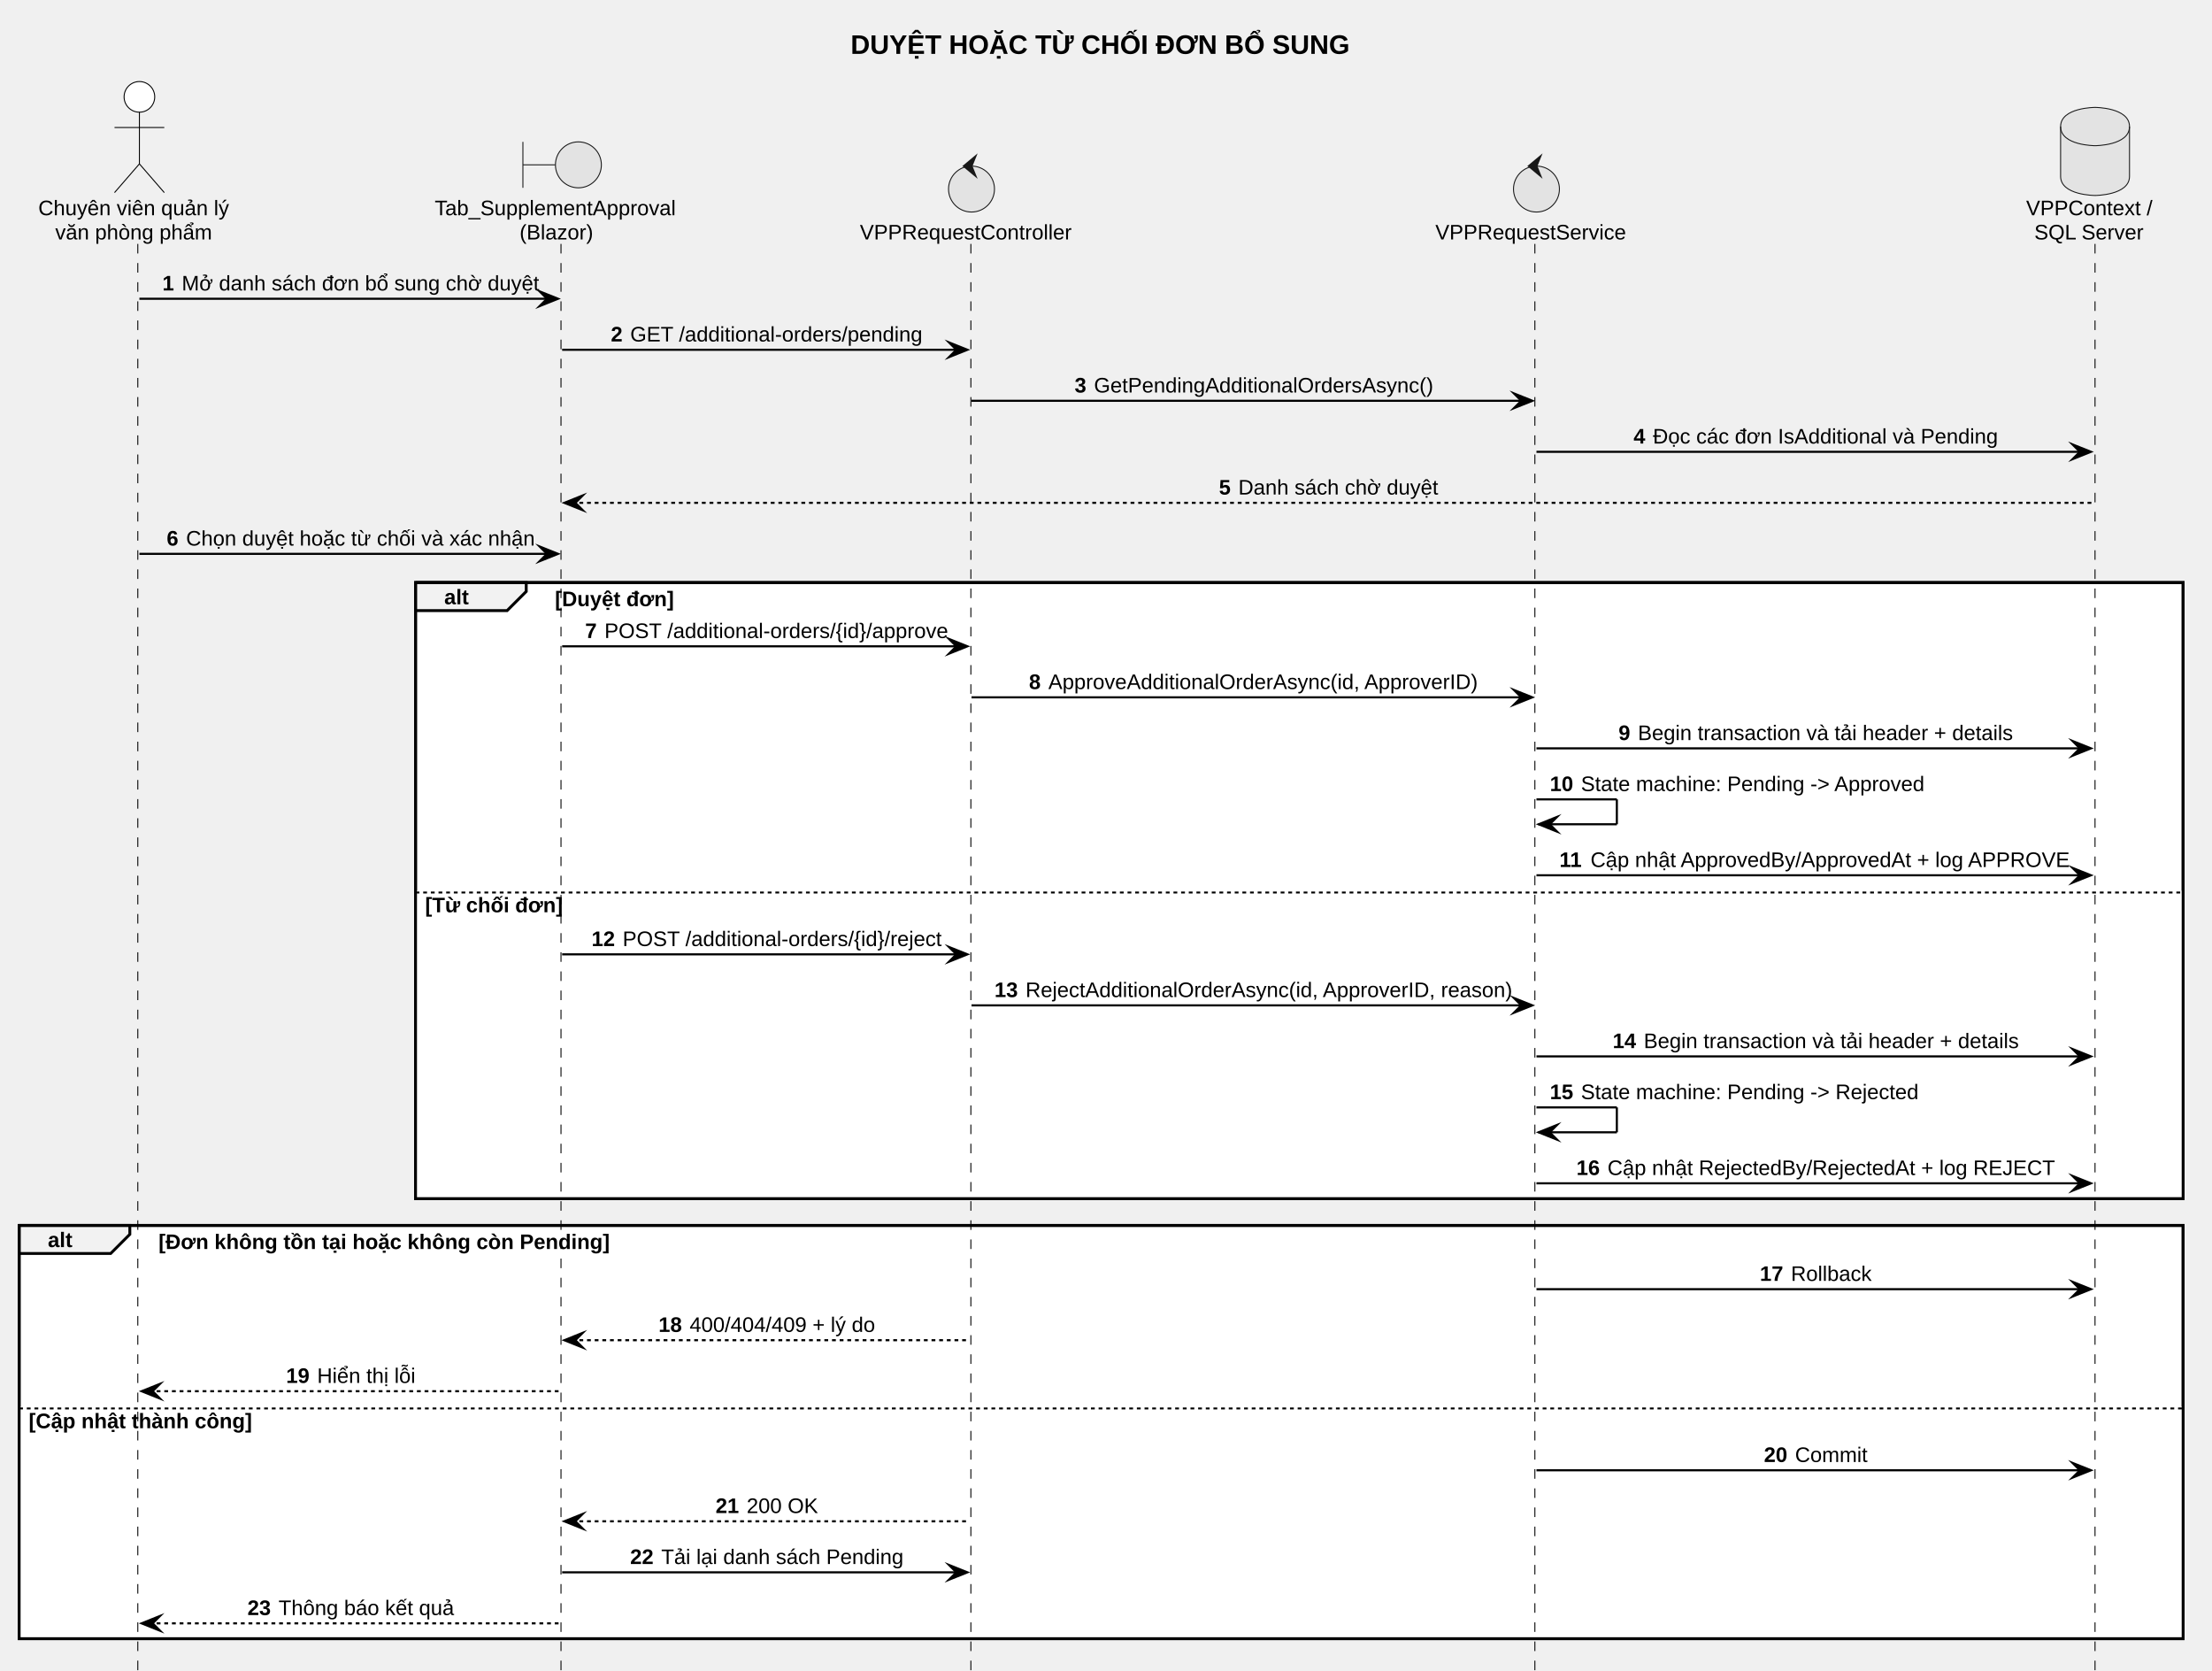
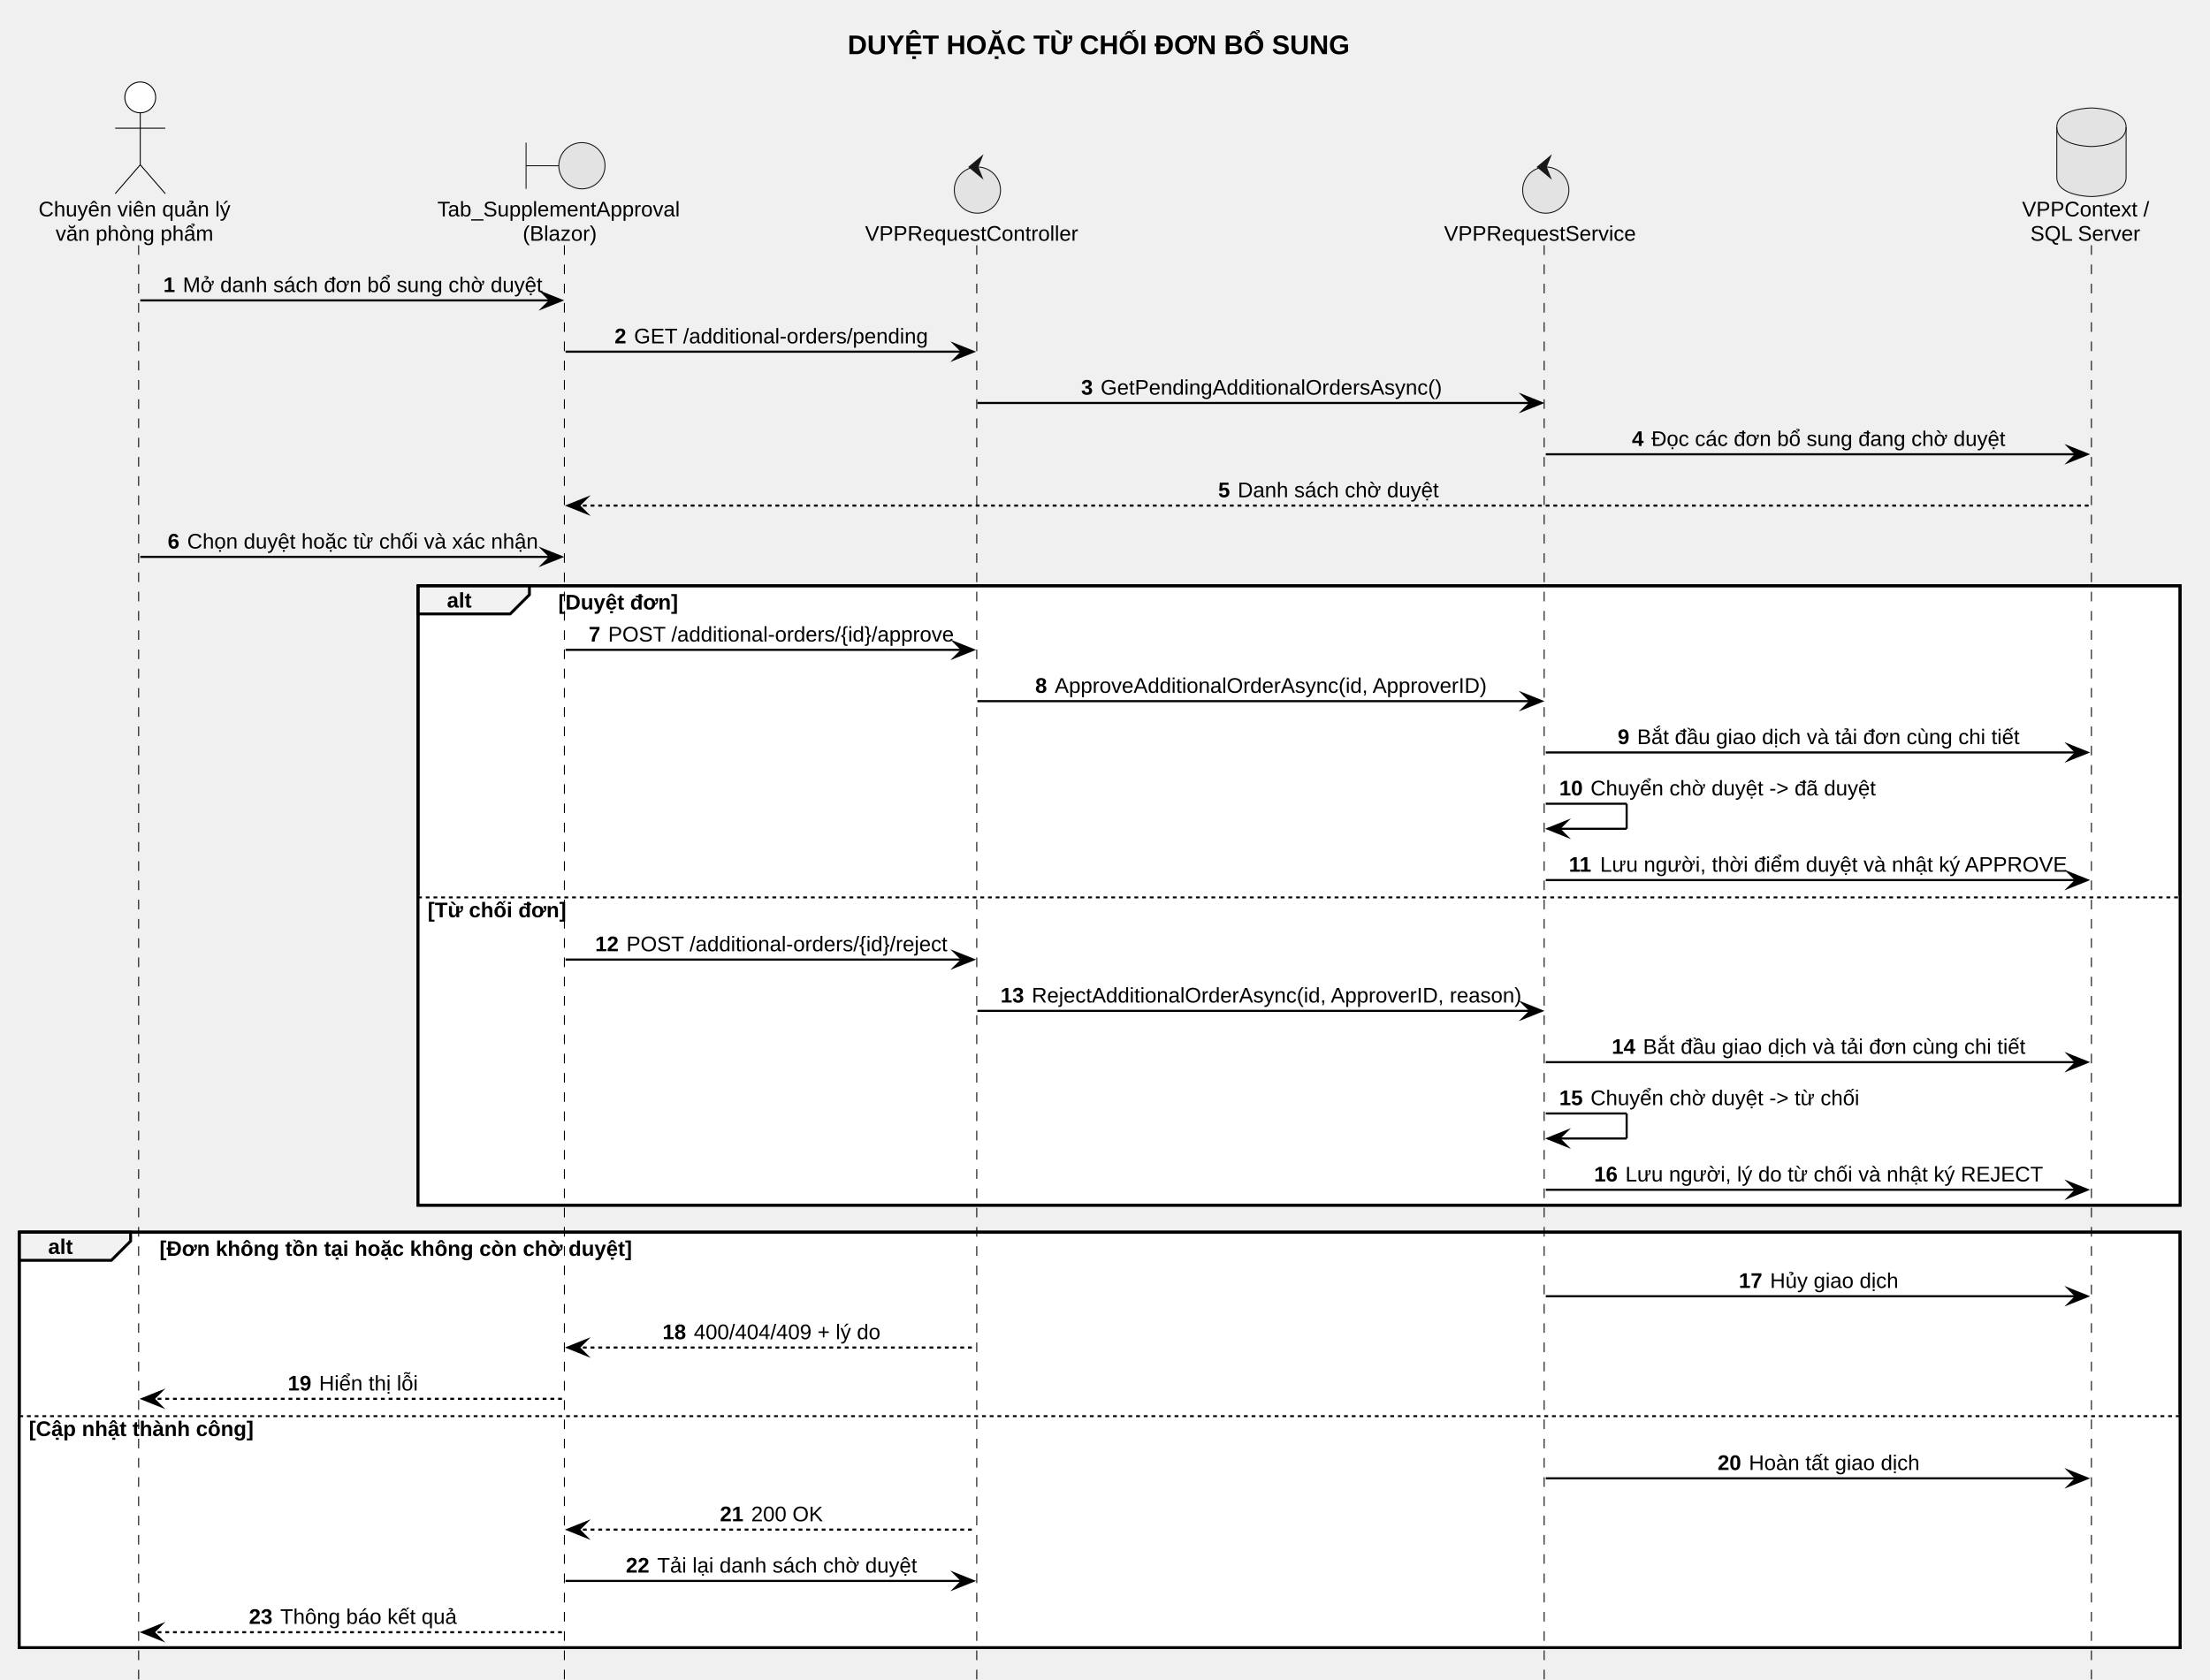
- <svg xmlns="http://www.w3.org/2000/svg" contentStyleType="text/css" data-diagram-type="SEQUENCE" height="1636.875px" preserveAspectRatio="none" style="width:2167px;height:1636px;background:#FFFFFF;" version="1.1" viewBox="0 0 2167 1636" width="2167.5px" zoomAndPan="magnify">
+ <svg xmlns="http://www.w3.org/2000/svg" contentStyleType="text/css" data-diagram-type="SEQUENCE" height="1636.875px" preserveAspectRatio="none" style="width:2152px;height:1636px;background:#FFFFFF;" version="1.1" viewBox="0 0 2152 1636" width="2152.5px" zoomAndPan="magnify">
  <defs />
  <g>
    <g class="title" data-source-line="2">
-       <text fill="#000000" font-family="Arial" font-size="26.25" font-weight="700" lengthAdjust="spacing" textLength="488.97" x="833.31" y="52.747">DUYỆT HOẶC TỪ CHỐI ĐƠN BỔ SUNG</text>
-     </g>
-     <rect fill="#FFFFFF" height="603.351" style="stroke:#000000;stroke-width:2.812;" width="1731.629" x="407.086" y="570.544" />
-     <rect fill="#FFFFFF" height="301.675" style="stroke:none;stroke-width:1.875;" width="1731.629" x="407.086" y="872.219" />
-     <rect fill="#FFFFFF" height="404.701" style="stroke:#000000;stroke-width:2.812;" width="2119.965" x="18.75" y="1200.145" />
-     <rect fill="#FFFFFF" height="227.334" style="stroke:none;stroke-width:1.875;" width="2119.965" x="18.75" y="1377.512" />
+       <text fill="#000000" font-family="Arial" font-size="26.25" font-weight="700" lengthAdjust="spacing" textLength="488.97" x="825.374" y="52.747">DUYỆT HOẶC TỪ CHỐI ĐƠN BỔ SUNG</text>
+     </g>
+     <rect fill="#FFFFFF" height="603.351" style="stroke:#000000;stroke-width:2.812;" width="1715.757" x="407.086" y="570.544" />
+     <rect fill="#FFFFFF" height="301.675" style="stroke:none;stroke-width:1.875;" width="1715.757" x="407.086" y="872.219" />
+     <rect fill="#FFFFFF" height="404.701" style="stroke:#000000;stroke-width:2.812;" width="2104.093" x="18.75" y="1200.145" />
+     <rect fill="#FFFFFF" height="227.334" style="stroke:none;stroke-width:1.875;" width="2104.093" x="18.75" y="1377.512" />
    <g class="participant-lifeline" data-entity-uid="part1" data-qualified-name="Procurement" data-source-line="4" id="part1-lifeline">
      <g>
        <rect fill="#000000" fill-opacity="0" height="1397.852" width="15" x="129.072" y="238.868" />
        <line style="stroke:#000000;stroke-width:0.938;stroke-dasharray:9.375,9.375;" x1="135" x2="135" y1="238.868" y2="1636.72" />
      </g>
    </g>
    <g class="participant-lifeline" data-entity-uid="part2" data-qualified-name="FE" data-source-line="5" id="part2-lifeline">
      <g>
        <rect fill="#000000" fill-opacity="0" height="1397.852" width="15" x="543.204" y="238.868" />
        <line style="stroke:#000000;stroke-width:0.938;stroke-dasharray:9.375,9.375;" x1="549.586" x2="549.586" y1="238.868" y2="1636.72" />
      </g>
    </g>
    <g class="participant-lifeline" data-entity-uid="part3" data-qualified-name="API" data-source-line="6" id="part3-lifeline">
      <g>
        <rect fill="#000000" fill-opacity="0" height="1397.852" width="15" x="944.245" y="238.868" />
        <line style="stroke:#000000;stroke-width:0.938;stroke-dasharray:9.375,9.375;" x1="951.12" x2="951.12" y1="238.868" y2="1636.72" />
      </g>
    </g>
    <g class="participant-lifeline" data-entity-uid="part4" data-qualified-name="Service" data-source-line="7" id="part4-lifeline">
      <g>
        <rect fill="#000000" fill-opacity="0" height="1397.852" width="15" x="1497.707" y="238.868" />
        <line style="stroke:#000000;stroke-width:0.938;stroke-dasharray:9.375,9.375;" x1="1503.65" x2="1503.65" y1="238.868" y2="1636.72" />
      </g>
    </g>
    <g class="participant-lifeline" data-entity-uid="part5" data-qualified-name="DB" data-source-line="8" id="part5-lifeline">
      <g>
-         <rect fill="#000000" fill-opacity="0" height="1397.852" width="15" x="2044.935" y="238.868" />
-         <line style="stroke:#000000;stroke-width:0.938;stroke-dasharray:9.375,9.375;" x1="2052.405" x2="2052.405" y1="238.868" y2="1636.72" />
+         <rect fill="#000000" fill-opacity="0" height="1397.852" width="15" x="2029.063" y="238.868" />
+         <line style="stroke:#000000;stroke-width:0.938;stroke-dasharray:9.375,9.375;" x1="2036.533" x2="2036.533" y1="238.868" y2="1636.72" />
      </g>
    </g>
    <g class="participant participant-head" data-entity-uid="part1" data-qualified-name="Procurement" data-source-line="4" id="part1-head">
      <text fill="#000000" font-family="Arial" font-size="20.625" lengthAdjust="spacing" textLength="186.894" x="37.5" y="210.781">Chuyên viên quản lý</text>
      <text fill="#000000" font-family="Arial" font-size="20.625" lengthAdjust="spacing" textLength="153.66" x="54.117" y="234.498">văn phòng phẩm</text>
      <ellipse cx="136.572" cy="94.872" fill="#FFFFFF" rx="15" ry="15" style="stroke:#000000;stroke-width:0.938;" />
      <path d="M136.572,109.872 L136.572,160.497 M112.197,124.872 L160.947,124.872 M136.572,160.497 L112.197,188.622 M136.572,160.497 L160.947,188.622" fill="none" style="stroke:#000000;stroke-width:0.938;" />
    </g>
    <g class="participant participant-head" data-entity-uid="part2" data-qualified-name="FE" data-source-line="5" id="part2-head">
      <text fill="#000000" font-family="Arial" font-size="20.625" lengthAdjust="spacing" textLength="238.487" x="425.836" y="210.781">Tab_SupplementApproval</text>
      <text fill="#000000" font-family="Arial" font-size="20.625" lengthAdjust="spacing" textLength="72.198" x="508.981" y="234.498">(Blazor)</text>
      <path d="M512.267,138.935 L512.267,183.935 M512.267,161.435 L544.142,161.435" fill="none" style="stroke:#181818;stroke-width:0.938;" />
      <ellipse cx="566.642" cy="161.435" fill="#E3E3E3" rx="22.5" ry="22.5" style="stroke:#181818;stroke-width:0.938;" />
    </g>
    <g class="participant participant-head" data-entity-uid="part3" data-qualified-name="API" data-source-line="6" id="part3-head">
      <text fill="#000000" font-family="Arial" font-size="20.625" lengthAdjust="spacing" textLength="207.499" x="842.37" y="234.498">VPPRequestController</text>
      <ellipse cx="951.745" cy="185.152" fill="#E3E3E3" rx="22.5" ry="22.5" style="stroke:#181818;stroke-width:0.938;" />
      <polygon fill="#181818" points="944.245,162.652,955.495,153.277,951.745,162.652,955.495,172.027,944.245,162.652" style="stroke:#181818;stroke-width:1.875;stroke-linejoin:miter;stroke-miterlimit:10;" />
    </g>
    <g class="participant participant-head" data-entity-uid="part4" data-qualified-name="Service" data-source-line="7" id="part4-head">
      <text fill="#000000" font-family="Arial" font-size="20.625" lengthAdjust="spacing" textLength="186.864" x="1406.15" y="234.498">VPPRequestService</text>
      <ellipse cx="1505.207" cy="185.152" fill="#E3E3E3" rx="22.5" ry="22.5" style="stroke:#181818;stroke-width:0.938;" />
      <polygon fill="#181818" points="1497.707,162.652,1508.957,153.277,1505.207,162.652,1508.957,172.027,1497.707,162.652" style="stroke:#181818;stroke-width:1.875;stroke-linejoin:miter;stroke-miterlimit:10;" />
    </g>
    <g class="participant participant-head" data-entity-uid="part5" data-qualified-name="DB" data-source-line="8" id="part5-head">
-       <text fill="#000000" font-family="Arial" font-size="20.625" lengthAdjust="spacing" textLength="123.81" x="1984.905" y="210.781">VPPContext /</text>
-       <text fill="#000000" font-family="Arial" font-size="20.625" lengthAdjust="spacing" textLength="107.748" x="1992.936" y="234.498">SQL Server</text>
-       <path d="M2018.685,123.935 C2018.685,105.185 2052.435,105.185 2052.435,105.185 C2052.435,105.185 2086.185,105.185 2086.185,123.935 L2086.185,172.685 C2086.185,191.435 2052.435,191.435 2052.435,191.435 C2052.435,191.435 2018.685,191.435 2018.685,172.685 L2018.685,123.935" fill="#E3E3E3" style="stroke:#181818;stroke-width:0.938;" />
-       <path d="M2018.685,123.935 C2018.685,142.685 2052.435,142.685 2052.435,142.685 C2052.435,142.685 2086.185,142.685 2086.185,123.935" fill="none" style="stroke:#181818;stroke-width:0.938;" />
+       <text fill="#000000" font-family="Arial" font-size="20.625" lengthAdjust="spacing" textLength="123.81" x="1969.033" y="210.781">VPPContext /</text>
+       <text fill="#000000" font-family="Arial" font-size="20.625" lengthAdjust="spacing" textLength="107.748" x="1977.064" y="234.498">SQL Server</text>
+       <path d="M2002.813,123.935 C2002.813,105.185 2036.563,105.185 2036.563,105.185 C2036.563,105.185 2070.313,105.185 2070.313,123.935 L2070.313,172.685 C2070.313,191.435 2036.563,191.435 2036.563,191.435 C2036.563,191.435 2002.813,191.435 2002.813,172.685 L2002.813,123.935" fill="#E3E3E3" style="stroke:#181818;stroke-width:0.938;" />
+       <path d="M2002.813,123.935 C2002.813,142.685 2036.563,142.685 2036.563,142.685 C2036.563,142.685 2070.313,142.685 2070.313,123.935" fill="none" style="stroke:#181818;stroke-width:0.938;" />
    </g>
    <g class="message" data-entity-1="part1" data-entity-2="part2" data-source-line="10" id="msg1">
      <polygon fill="#000000" points="528.204,285.085,546.954,292.585,528.204,300.085,535.704,292.585" style="stroke:#000000;stroke-width:1.875;stroke-linejoin:miter;stroke-miterlimit:10;" />
      <line style="stroke:#000000;stroke-width:2.062;" x1="136.572" x2="539.454" y1="292.585" y2="292.585" />
      <text fill="#000000" font-family="Arial" font-size="20.625" font-weight="700" lengthAdjust="spacing" textLength="11.471" x="159.072" y="284.464">1</text>
      <text fill="#000000" font-family="Arial" font-size="20.625" lengthAdjust="spacing" textLength="350.162" x="178.043" y="284.464">Mở danh sách đơn bổ sung chờ duyệt</text>
    </g>
    <g class="message" data-entity-1="part2" data-entity-2="part3" data-source-line="11" id="msg2">
      <polygon fill="#000000" points="929.245,335.052,947.995,342.552,929.245,350.052,936.745,342.552" style="stroke:#000000;stroke-width:1.875;stroke-linejoin:miter;stroke-miterlimit:10;" />
      <line style="stroke:#000000;stroke-width:2.062;" x1="550.704" x2="940.495" y1="342.552" y2="342.552" />
      <text fill="#000000" font-family="Arial" font-size="20.625" font-weight="700" lengthAdjust="spacing" textLength="11.471" x="598.427" y="334.431">2</text>
      <text fill="#000000" font-family="Arial" font-size="20.625" lengthAdjust="spacing" textLength="286.625" x="617.397" y="334.431">GET /additional-orders/pending</text>
    </g>
    <g class="message" data-entity-1="part3" data-entity-2="part4" data-source-line="12" id="msg3">
      <polygon fill="#000000" points="1482.707,385.019,1501.457,392.519,1482.707,400.019,1490.207,392.519" style="stroke:#000000;stroke-width:1.875;stroke-linejoin:miter;stroke-miterlimit:10;" />
      <line style="stroke:#000000;stroke-width:2.062;" x1="951.745" x2="1493.957" y1="392.519" y2="392.519" />
      <text fill="#000000" font-family="Arial" font-size="20.625" font-weight="700" lengthAdjust="spacing" textLength="11.471" x="1052.762" y="384.398">3</text>
      <text fill="#000000" font-family="Arial" font-size="20.625" lengthAdjust="spacing" textLength="332.457" x="1071.732" y="384.398">GetPendingAdditionalOrdersAsync()</text>
    </g>
    <g class="message" data-entity-1="part4" data-entity-2="part5" data-source-line="13" id="msg4">
-       <polygon fill="#000000" points="2029.935,434.985,2048.685,442.485,2029.935,449.985,2037.435,442.485" style="stroke:#000000;stroke-width:1.875;stroke-linejoin:miter;stroke-miterlimit:10;" />
-       <line style="stroke:#000000;stroke-width:2.062;" x1="1505.207" x2="2041.185" y1="442.485" y2="442.485" />
-       <text fill="#000000" font-family="Arial" font-size="20.625" font-weight="700" lengthAdjust="spacing" textLength="11.471" x="1600.337" y="434.365">4</text>
-       <text fill="#000000" font-family="Arial" font-size="20.625" lengthAdjust="spacing" textLength="337.996" x="1619.308" y="434.365">Đọc các đơn IsAdditional và Pending</text>
+       <polygon fill="#000000" points="2014.063,434.985,2032.813,442.485,2014.063,449.985,2021.563,442.485" style="stroke:#000000;stroke-width:1.875;stroke-linejoin:miter;stroke-miterlimit:10;" />
+       <line style="stroke:#000000;stroke-width:2.062;" x1="1505.207" x2="2025.313" y1="442.485" y2="442.485" />
+       <text fill="#000000" font-family="Arial" font-size="20.625" font-weight="700" lengthAdjust="spacing" textLength="11.471" x="1589.068" y="434.365">4</text>
+       <text fill="#000000" font-family="Arial" font-size="20.625" lengthAdjust="spacing" textLength="344.663" x="1608.039" y="434.365">Đọc các đơn bổ sung đang chờ duyệt</text>
    </g>
    <g class="message" data-entity-1="part5" data-entity-2="part2" data-source-line="14" id="msg5">
      <polygon fill="#000000" points="571.329,484.952,552.579,492.452,571.329,499.952,563.829,492.452" style="stroke:#000000;stroke-width:1.875;stroke-linejoin:miter;stroke-miterlimit:10;" />
-       <line style="stroke:#000000;stroke-width:2.062;stroke-dasharray:3.75,3.75;" x1="560.079" x2="2050.56" y1="492.452" y2="492.452" />
-       <text fill="#000000" font-family="Arial" font-size="20.625" font-weight="700" lengthAdjust="spacing" textLength="11.471" x="1194.171" y="484.331">5</text>
-       <text fill="#000000" font-family="Arial" font-size="20.625" lengthAdjust="spacing" textLength="195.827" x="1213.141" y="484.331">Danh sách chờ duyệt</text>
+       <line style="stroke:#000000;stroke-width:2.062;stroke-dasharray:3.75,3.75;" x1="560.079" x2="2034.688" y1="492.452" y2="492.452" />
+       <text fill="#000000" font-family="Arial" font-size="20.625" font-weight="700" lengthAdjust="spacing" textLength="11.471" x="1186.235" y="484.331">5</text>
+       <text fill="#000000" font-family="Arial" font-size="20.625" lengthAdjust="spacing" textLength="195.827" x="1205.206" y="484.331">Danh sách chờ duyệt</text>
    </g>
    <g class="message" data-entity-1="part1" data-entity-2="part2" data-source-line="15" id="msg6">
      <polygon fill="#000000" points="528.204,534.919,546.954,542.419,528.204,549.919,535.704,542.419" style="stroke:#000000;stroke-width:1.875;stroke-linejoin:miter;stroke-miterlimit:10;" />
      <line style="stroke:#000000;stroke-width:2.062;" x1="136.572" x2="539.454" y1="542.419" y2="542.419" />
      <text fill="#000000" font-family="Arial" font-size="20.625" font-weight="700" lengthAdjust="spacing" textLength="11.471" x="163.287" y="534.298">6</text>
      <text fill="#000000" font-family="Arial" font-size="20.625" lengthAdjust="spacing" textLength="341.733" x="182.257" y="534.298">Chọn duyệt hoặc từ chối và xác nhận</text>
    </g>
    <path d="M407.086,570.544 L515.53,570.544 L515.53,579.261 L496.78,598.011 L407.086,598.011 L407.086,570.544" fill="#F2F2F2" style="stroke:#000000;stroke-width:2.812;" />
-     <rect fill="none" height="603.351" style="stroke:#000000;stroke-width:2.812;" width="1731.629" x="407.086" y="570.544" />
+     <rect fill="none" height="603.351" style="stroke:#000000;stroke-width:2.812;" width="1715.757" x="407.086" y="570.544" />
    <text fill="#000000" font-family="Arial" font-size="20.625" font-weight="700" lengthAdjust="spacing" textLength="24.069" x="435.211" y="591.765">alt</text>
    <text fill="#000000" font-family="Arial" font-size="20.625" font-weight="700" lengthAdjust="spacing" textLength="116.63" x="543.655" y="593.64">[Duyệt đơn]</text>
    <g class="message" data-entity-1="part2" data-entity-2="part3" data-source-line="18" id="msg7">
      <polygon fill="#000000" points="929.245,625.477,947.995,632.977,929.245,640.477,936.745,632.977" style="stroke:#000000;stroke-width:1.875;stroke-linejoin:miter;stroke-miterlimit:10;" />
      <line style="stroke:#000000;stroke-width:2.062;" x1="550.704" x2="940.495" y1="632.977" y2="632.977" />
      <text fill="#000000" font-family="Arial" font-size="20.625" font-weight="700" lengthAdjust="spacing" textLength="11.471" x="573.204" y="624.857">7</text>
      <text fill="#000000" font-family="Arial" font-size="20.625" lengthAdjust="spacing" textLength="337.07" x="592.175" y="624.857">POST /additional-orders/{id}/approve</text>
    </g>
    <g class="message" data-entity-1="part3" data-entity-2="part4" data-source-line="19" id="msg8">
      <polygon fill="#000000" points="1482.707,675.444,1501.457,682.944,1482.707,690.444,1490.207,682.944" style="stroke:#000000;stroke-width:1.875;stroke-linejoin:miter;stroke-miterlimit:10;" />
      <line style="stroke:#000000;stroke-width:2.062;" x1="951.745" x2="1493.957" y1="682.944" y2="682.944" />
      <text fill="#000000" font-family="Arial" font-size="20.625" font-weight="700" lengthAdjust="spacing" textLength="11.471" x="1008.062" y="674.823">8</text>
      <text fill="#000000" font-family="Arial" font-size="20.625" lengthAdjust="spacing" textLength="421.856" x="1027.033" y="674.823">ApproveAdditionalOrderAsync(id, ApproverID)</text>
    </g>
    <g class="message" data-entity-1="part4" data-entity-2="part5" data-source-line="20" id="msg9">
-       <polygon fill="#000000" points="2029.935,725.411,2048.685,732.911,2029.935,740.411,2037.435,732.911" style="stroke:#000000;stroke-width:1.875;stroke-linejoin:miter;stroke-miterlimit:10;" />
-       <line style="stroke:#000000;stroke-width:2.062;" x1="1505.207" x2="2041.185" y1="732.911" y2="732.911" />
-       <text fill="#000000" font-family="Arial" font-size="20.625" font-weight="700" lengthAdjust="spacing" textLength="11.471" x="1585.599" y="724.79">9</text>
-       <text fill="#000000" font-family="Arial" font-size="20.625" lengthAdjust="spacing" textLength="367.473" x="1604.569" y="724.79">Begin transaction và tải header + details</text>
+       <polygon fill="#000000" points="2014.063,725.411,2032.813,732.911,2014.063,740.411,2021.563,732.911" style="stroke:#000000;stroke-width:1.875;stroke-linejoin:miter;stroke-miterlimit:10;" />
+       <line style="stroke:#000000;stroke-width:2.062;" x1="1505.207" x2="2025.313" y1="732.911" y2="732.911" />
+       <text fill="#000000" font-family="Arial" font-size="20.625" font-weight="700" lengthAdjust="spacing" textLength="11.471" x="1575.196" y="724.79">9</text>
+       <text fill="#000000" font-family="Arial" font-size="20.625" lengthAdjust="spacing" textLength="372.408" x="1594.166" y="724.79">Bắt đầu giao dịch và tải đơn cùng chi tiết</text>
    </g>
    <g class="message" data-entity-1="part4" data-entity-2="part4" data-source-line="21" id="msg10">
      <line style="stroke:#000000;stroke-width:2.062;" x1="1505.207" x2="1583.957" y1="782.878" y2="782.878" />
      <line style="stroke:#000000;stroke-width:2.062;" x1="1583.957" x2="1583.957" y1="782.878" y2="807.253" />
      <line style="stroke:#000000;stroke-width:2.062;" x1="1507.082" x2="1583.957" y1="807.253" y2="807.253" />
      <polygon fill="#000000" points="1525.832,799.753,1507.082,807.253,1525.832,814.753,1518.332,807.253" style="stroke:#000000;stroke-width:1.875;stroke-linejoin:miter;stroke-miterlimit:10;" />
      <text fill="#000000" font-family="Arial" font-size="20.625" font-weight="700" lengthAdjust="spacing" textLength="22.941" x="1518.332" y="774.757">10</text>
-       <text fill="#000000" font-family="Arial" font-size="20.625" lengthAdjust="spacing" textLength="337.664" x="1548.773" y="774.757">State machine: Pending -&gt; Approved</text>
+       <text fill="#000000" font-family="Arial" font-size="20.625" lengthAdjust="spacing" textLength="277.813" x="1548.773" y="774.757">Chuyển chờ duyệt -&gt; đã duyệt</text>
    </g>
    <g class="message" data-entity-1="part4" data-entity-2="part5" data-source-line="22" id="msg11">
-       <polygon fill="#000000" points="2029.935,849.719,2048.685,857.219,2029.935,864.719,2037.435,857.219" style="stroke:#000000;stroke-width:1.875;stroke-linejoin:miter;stroke-miterlimit:10;" />
-       <line style="stroke:#000000;stroke-width:2.062;" x1="1505.207" x2="2041.185" y1="857.219" y2="857.219" />
+       <polygon fill="#000000" points="2014.063,849.719,2032.813,857.219,2014.063,864.719,2021.563,857.219" style="stroke:#000000;stroke-width:1.875;stroke-linejoin:miter;stroke-miterlimit:10;" />
+       <line style="stroke:#000000;stroke-width:2.062;" x1="1505.207" x2="2025.313" y1="857.219" y2="857.219" />
      <text fill="#000000" font-family="Arial" font-size="20.625" font-weight="700" lengthAdjust="spacing" textLength="22.941" x="1527.707" y="849.098">11</text>
-       <text fill="#000000" font-family="Arial" font-size="20.625" lengthAdjust="spacing" textLength="471.787" x="1558.148" y="849.098">Cập nhật ApprovedBy/ApprovedAt + log APPROVE</text>
-     </g>
-     <line style="stroke:#000000;stroke-width:1.875;stroke-dasharray:3.75,3.75;" x1="407.086" x2="2138.715" y1="874.094" y2="874.094" />
+       <text fill="#000000" font-family="Arial" font-size="20.625" lengthAdjust="spacing" textLength="455.915" x="1558.148" y="849.098">Lưu người, thời điểm duyệt và nhật ký APPROVE</text>
+     </g>
+     <line style="stroke:#000000;stroke-width:1.875;stroke-dasharray:3.75,3.75;" x1="407.086" x2="2122.843" y1="874.094" y2="874.094" />
    <text fill="#000000" font-family="Arial" font-size="20.625" font-weight="700" lengthAdjust="spacing" textLength="134.989" x="416.461" y="893.44">[Từ chối đơn]</text>
    <g class="message" data-entity-1="part2" data-entity-2="part3" data-source-line="24" id="msg12">
      <polygon fill="#000000" points="929.245,927.153,947.995,934.653,929.245,942.153,936.745,934.653" style="stroke:#000000;stroke-width:1.875;stroke-linejoin:miter;stroke-miterlimit:10;" />
      <line style="stroke:#000000;stroke-width:2.062;" x1="550.704" x2="940.495" y1="934.653" y2="934.653" />
      <text fill="#000000" font-family="Arial" font-size="20.625" font-weight="700" lengthAdjust="spacing" textLength="22.941" x="579.519" y="926.532">12</text>
      <text fill="#000000" font-family="Arial" font-size="20.625" lengthAdjust="spacing" textLength="312.97" x="609.96" y="926.532">POST /additional-orders/{id}/reject</text>
    </g>
    <g class="message" data-entity-1="part3" data-entity-2="part4" data-source-line="25" id="msg13">
      <polygon fill="#000000" points="1482.707,977.119,1501.457,984.619,1482.707,992.119,1490.207,984.619" style="stroke:#000000;stroke-width:1.875;stroke-linejoin:miter;stroke-miterlimit:10;" />
      <line style="stroke:#000000;stroke-width:2.062;" x1="951.745" x2="1493.957" y1="984.619" y2="984.619" />
      <text fill="#000000" font-family="Arial" font-size="20.625" font-weight="700" lengthAdjust="spacing" textLength="22.941" x="974.245" y="976.499">13</text>
      <text fill="#000000" font-family="Arial" font-size="20.625" lengthAdjust="spacing" textLength="478.021" x="1004.686" y="976.499">RejectAdditionalOrderAsync(id, ApproverID, reason)</text>
    </g>
    <g class="message" data-entity-1="part4" data-entity-2="part5" data-source-line="26" id="msg14">
-       <polygon fill="#000000" points="2029.935,1027.086,2048.685,1034.586,2029.935,1042.086,2037.435,1034.586" style="stroke:#000000;stroke-width:1.875;stroke-linejoin:miter;stroke-miterlimit:10;" />
-       <line style="stroke:#000000;stroke-width:2.062;" x1="1505.207" x2="2041.185" y1="1034.586" y2="1034.586" />
-       <text fill="#000000" font-family="Arial" font-size="20.625" font-weight="700" lengthAdjust="spacing" textLength="22.941" x="1579.863" y="1026.466">14</text>
-       <text fill="#000000" font-family="Arial" font-size="20.625" lengthAdjust="spacing" textLength="367.473" x="1610.305" y="1026.466">Begin transaction và tải header + details</text>
+       <polygon fill="#000000" points="2014.063,1027.086,2032.813,1034.586,2014.063,1042.086,2021.563,1034.586" style="stroke:#000000;stroke-width:1.875;stroke-linejoin:miter;stroke-miterlimit:10;" />
+       <line style="stroke:#000000;stroke-width:2.062;" x1="1505.207" x2="2025.313" y1="1034.586" y2="1034.586" />
+       <text fill="#000000" font-family="Arial" font-size="20.625" font-weight="700" lengthAdjust="spacing" textLength="22.941" x="1569.46" y="1026.466">14</text>
+       <text fill="#000000" font-family="Arial" font-size="20.625" lengthAdjust="spacing" textLength="372.408" x="1599.901" y="1026.466">Bắt đầu giao dịch và tải đơn cùng chi tiết</text>
    </g>
    <g class="message" data-entity-1="part4" data-entity-2="part4" data-source-line="27" id="msg15">
      <line style="stroke:#000000;stroke-width:2.062;" x1="1505.207" x2="1583.957" y1="1084.553" y2="1084.553" />
      <line style="stroke:#000000;stroke-width:2.062;" x1="1583.957" x2="1583.957" y1="1084.553" y2="1108.928" />
      <line style="stroke:#000000;stroke-width:2.062;" x1="1507.082" x2="1583.957" y1="1108.928" y2="1108.928" />
      <polygon fill="#000000" points="1525.832,1101.428,1507.082,1108.928,1525.832,1116.428,1518.332,1108.928" style="stroke:#000000;stroke-width:1.875;stroke-linejoin:miter;stroke-miterlimit:10;" />
      <text fill="#000000" font-family="Arial" font-size="20.625" font-weight="700" lengthAdjust="spacing" textLength="22.941" x="1518.332" y="1076.432">15</text>
-       <text fill="#000000" font-family="Arial" font-size="20.625" lengthAdjust="spacing" textLength="330.776" x="1548.773" y="1076.432">State machine: Pending -&gt; Rejected</text>
+       <text fill="#000000" font-family="Arial" font-size="20.625" lengthAdjust="spacing" textLength="261.791" x="1548.773" y="1076.432">Chuyển chờ duyệt -&gt; từ chối</text>
    </g>
    <g class="message" data-entity-1="part4" data-entity-2="part5" data-source-line="28" id="msg16">
-       <polygon fill="#000000" points="2029.935,1151.395,2048.685,1158.895,2029.935,1166.395,2037.435,1158.895" style="stroke:#000000;stroke-width:1.875;stroke-linejoin:miter;stroke-miterlimit:10;" />
-       <line style="stroke:#000000;stroke-width:2.062;" x1="1505.207" x2="2041.185" y1="1158.895" y2="1158.895" />
-       <text fill="#000000" font-family="Arial" font-size="20.625" font-weight="700" lengthAdjust="spacing" textLength="22.941" x="1544.349" y="1150.774">16</text>
-       <text fill="#000000" font-family="Arial" font-size="20.625" lengthAdjust="spacing" textLength="438.503" x="1574.79" y="1150.774">Cập nhật RejectedBy/RejectedAt + log REJECT</text>
+       <polygon fill="#000000" points="2014.063,1151.395,2032.813,1158.895,2014.063,1166.395,2021.563,1158.895" style="stroke:#000000;stroke-width:1.875;stroke-linejoin:miter;stroke-miterlimit:10;" />
+       <line style="stroke:#000000;stroke-width:2.062;" x1="1505.207" x2="2025.313" y1="1158.895" y2="1158.895" />
+       <text fill="#000000" font-family="Arial" font-size="20.625" font-weight="700" lengthAdjust="spacing" textLength="22.941" x="1552.224" y="1150.774">16</text>
+       <text fill="#000000" font-family="Arial" font-size="20.625" lengthAdjust="spacing" textLength="406.88" x="1582.665" y="1150.774">Lưu người, lý do từ chối và nhật ký REJECT</text>
    </g>
    <path d="M18.75,1200.145 L127.194,1200.145 L127.194,1208.861 L108.444,1227.611 L18.75,1227.611 L18.75,1200.145" fill="#F2F2F2" style="stroke:#000000;stroke-width:2.812;" />
-     <rect fill="none" height="404.701" style="stroke:#000000;stroke-width:2.812;" width="2119.965" x="18.75" y="1200.145" />
+     <rect fill="none" height="404.701" style="stroke:#000000;stroke-width:2.812;" width="2104.093" x="18.75" y="1200.145" />
    <text fill="#000000" font-family="Arial" font-size="20.625" font-weight="700" lengthAdjust="spacing" textLength="24.069" x="46.875" y="1221.366">alt</text>
-     <text fill="#000000" font-family="Arial" font-size="20.625" font-weight="700" lengthAdjust="spacing" textLength="442.028" x="155.319" y="1223.241">[Đơn không tồn tại hoặc không còn Pending]</text>
+     <text fill="#000000" font-family="Arial" font-size="20.625" font-weight="700" lengthAdjust="spacing" textLength="460.145" x="155.319" y="1223.241">[Đơn không tồn tại hoặc không còn chờ duyệt]</text>
    <g class="message" data-entity-1="part4" data-entity-2="part5" data-source-line="32" id="msg17">
-       <polygon fill="#000000" points="2029.935,1255.078,2048.685,1262.578,2029.935,1270.078,2037.435,1262.578" style="stroke:#000000;stroke-width:1.875;stroke-linejoin:miter;stroke-miterlimit:10;" />
-       <line style="stroke:#000000;stroke-width:2.062;" x1="1505.207" x2="2041.185" y1="1262.578" y2="1262.578" />
-       <text fill="#000000" font-family="Arial" font-size="20.625" font-weight="700" lengthAdjust="spacing" textLength="22.941" x="1724.052" y="1254.457">17</text>
-       <text fill="#000000" font-family="Arial" font-size="20.625" lengthAdjust="spacing" textLength="79.096" x="1754.493" y="1254.457">Rollback</text>
+       <polygon fill="#000000" points="2014.063,1255.078,2032.813,1262.578,2014.063,1270.078,2021.563,1262.578" style="stroke:#000000;stroke-width:1.875;stroke-linejoin:miter;stroke-miterlimit:10;" />
+       <line style="stroke:#000000;stroke-width:2.062;" x1="1505.207" x2="2025.313" y1="1262.578" y2="1262.578" />
+       <text fill="#000000" font-family="Arial" font-size="20.625" font-weight="700" lengthAdjust="spacing" textLength="22.941" x="1693.18" y="1254.457">17</text>
+       <text fill="#000000" font-family="Arial" font-size="20.625" lengthAdjust="spacing" textLength="124.969" x="1723.621" y="1254.457">Hủy giao dịch</text>
    </g>
    <g class="message" data-entity-1="part3" data-entity-2="part2" data-source-line="33" id="msg18">
      <polygon fill="#000000" points="571.329,1305.045,552.579,1312.545,571.329,1320.045,563.829,1312.545" style="stroke:#000000;stroke-width:1.875;stroke-linejoin:miter;stroke-miterlimit:10;" />
      <line style="stroke:#000000;stroke-width:2.062;stroke-dasharray:3.75,3.75;" x1="560.079" x2="949.87" y1="1312.545" y2="1312.545" />
      <text fill="#000000" font-family="Arial" font-size="20.625" font-weight="700" lengthAdjust="spacing" textLength="22.941" x="645.12" y="1304.424">18</text>
      <text fill="#000000" font-family="Arial" font-size="20.625" lengthAdjust="spacing" textLength="181.768" x="675.561" y="1304.424">400/404/409 + lý do</text>
    </g>
    <g class="message" data-entity-1="part2" data-entity-2="part1" data-source-line="34" id="msg19">
      <polygon fill="#000000" points="157.197,1355.012,138.447,1362.512,157.197,1370.012,149.697,1362.512" style="stroke:#000000;stroke-width:1.875;stroke-linejoin:miter;stroke-miterlimit:10;" />
      <line style="stroke:#000000;stroke-width:2.062;stroke-dasharray:3.75,3.75;" x1="145.947" x2="548.829" y1="1362.512" y2="1362.512" />
      <text fill="#000000" font-family="Arial" font-size="20.625" font-weight="700" lengthAdjust="spacing" textLength="22.941" x="280.269" y="1354.391">19</text>
      <text fill="#000000" font-family="Arial" font-size="20.625" lengthAdjust="spacing" textLength="96.297" x="310.71" y="1354.391">Hiển thị lỗi</text>
    </g>
-     <line style="stroke:#000000;stroke-width:1.875;stroke-dasharray:3.75,3.75;" x1="18.75" x2="2138.715" y1="1379.387" y2="1379.387" />
+     <line style="stroke:#000000;stroke-width:1.875;stroke-dasharray:3.75,3.75;" x1="18.75" x2="2122.843" y1="1379.387" y2="1379.387" />
    <text fill="#000000" font-family="Arial" font-size="20.625" font-weight="700" lengthAdjust="spacing" textLength="218.828" x="28.125" y="1398.733">[Cập nhật thành công]</text>
    <g class="message" data-entity-1="part4" data-entity-2="part5" data-source-line="36" id="msg20">
-       <polygon fill="#000000" points="2029.935,1432.445,2048.685,1439.945,2029.935,1447.445,2037.435,1439.945" style="stroke:#000000;stroke-width:1.875;stroke-linejoin:miter;stroke-miterlimit:10;" />
-       <line style="stroke:#000000;stroke-width:2.062;" x1="1505.207" x2="2041.185" y1="1439.945" y2="1439.945" />
-       <text fill="#000000" font-family="Arial" font-size="20.625" font-weight="700" lengthAdjust="spacing" textLength="22.941" x="1728.08" y="1431.824">20</text>
-       <text fill="#000000" font-family="Arial" font-size="20.625" lengthAdjust="spacing" textLength="71.039" x="1758.522" y="1431.824">Commit</text>
+       <polygon fill="#000000" points="2014.063,1432.445,2032.813,1439.945,2014.063,1447.445,2021.563,1439.945" style="stroke:#000000;stroke-width:1.875;stroke-linejoin:miter;stroke-miterlimit:10;" />
+       <line style="stroke:#000000;stroke-width:2.062;" x1="1505.207" x2="2025.313" y1="1439.945" y2="1439.945" />
+       <text fill="#000000" font-family="Arial" font-size="20.625" font-weight="700" lengthAdjust="spacing" textLength="22.941" x="1672.535" y="1431.824">20</text>
+       <text fill="#000000" font-family="Arial" font-size="20.625" lengthAdjust="spacing" textLength="166.259" x="1702.976" y="1431.824">Hoàn tất giao dịch</text>
    </g>
    <g class="message" data-entity-1="part3" data-entity-2="part2" data-source-line="37" id="msg21">
      <polygon fill="#000000" points="571.329,1482.412,552.579,1489.912,571.329,1497.412,563.829,1489.912" style="stroke:#000000;stroke-width:1.875;stroke-linejoin:miter;stroke-miterlimit:10;" />
      <line style="stroke:#000000;stroke-width:2.062;stroke-dasharray:3.75,3.75;" x1="560.079" x2="949.87" y1="1489.912" y2="1489.912" />
      <text fill="#000000" font-family="Arial" font-size="20.625" font-weight="700" lengthAdjust="spacing" textLength="22.941" x="701.033" y="1481.791">21</text>
      <text fill="#000000" font-family="Arial" font-size="20.625" lengthAdjust="spacing" textLength="69.942" x="731.474" y="1481.791">200 OK</text>
    </g>
    <g class="message" data-entity-1="part2" data-entity-2="part3" data-source-line="38" id="msg22">
      <polygon fill="#000000" points="929.245,1532.379,947.995,1539.879,929.245,1547.379,936.745,1539.879" style="stroke:#000000;stroke-width:1.875;stroke-linejoin:miter;stroke-miterlimit:10;" />
      <line style="stroke:#000000;stroke-width:2.062;" x1="550.704" x2="940.495" y1="1539.879" y2="1539.879" />
-       <text fill="#000000" font-family="Arial" font-size="20.625" font-weight="700" lengthAdjust="spacing" textLength="22.941" x="617.33" y="1531.758">22</text>
-       <text fill="#000000" font-family="Arial" font-size="20.625" lengthAdjust="spacing" textLength="237.349" x="647.771" y="1531.758">Tải lại danh sách Pending</text>
+       <text fill="#000000" font-family="Arial" font-size="20.625" font-weight="700" lengthAdjust="spacing" textLength="22.941" x="609.429" y="1531.758">22</text>
+       <text fill="#000000" font-family="Arial" font-size="20.625" lengthAdjust="spacing" textLength="253.15" x="639.87" y="1531.758">Tải lại danh sách chờ duyệt</text>
    </g>
    <g class="message" data-entity-1="part2" data-entity-2="part1" data-source-line="39" id="msg23">
      <polygon fill="#000000" points="157.197,1582.345,138.447,1589.845,157.197,1597.345,149.697,1589.845" style="stroke:#000000;stroke-width:1.875;stroke-linejoin:miter;stroke-miterlimit:10;" />
      <line style="stroke:#000000;stroke-width:2.062;stroke-dasharray:3.75,3.75;" x1="145.947" x2="548.829" y1="1589.845" y2="1589.845" />
      <text fill="#000000" font-family="Arial" font-size="20.625" font-weight="700" lengthAdjust="spacing" textLength="22.941" x="242.413" y="1581.725">23</text>
      <text fill="#000000" font-family="Arial" font-size="20.625" lengthAdjust="spacing" textLength="172.009" x="272.854" y="1581.725">Thông báo kết quả</text>
    </g>
  </g>
</svg>
